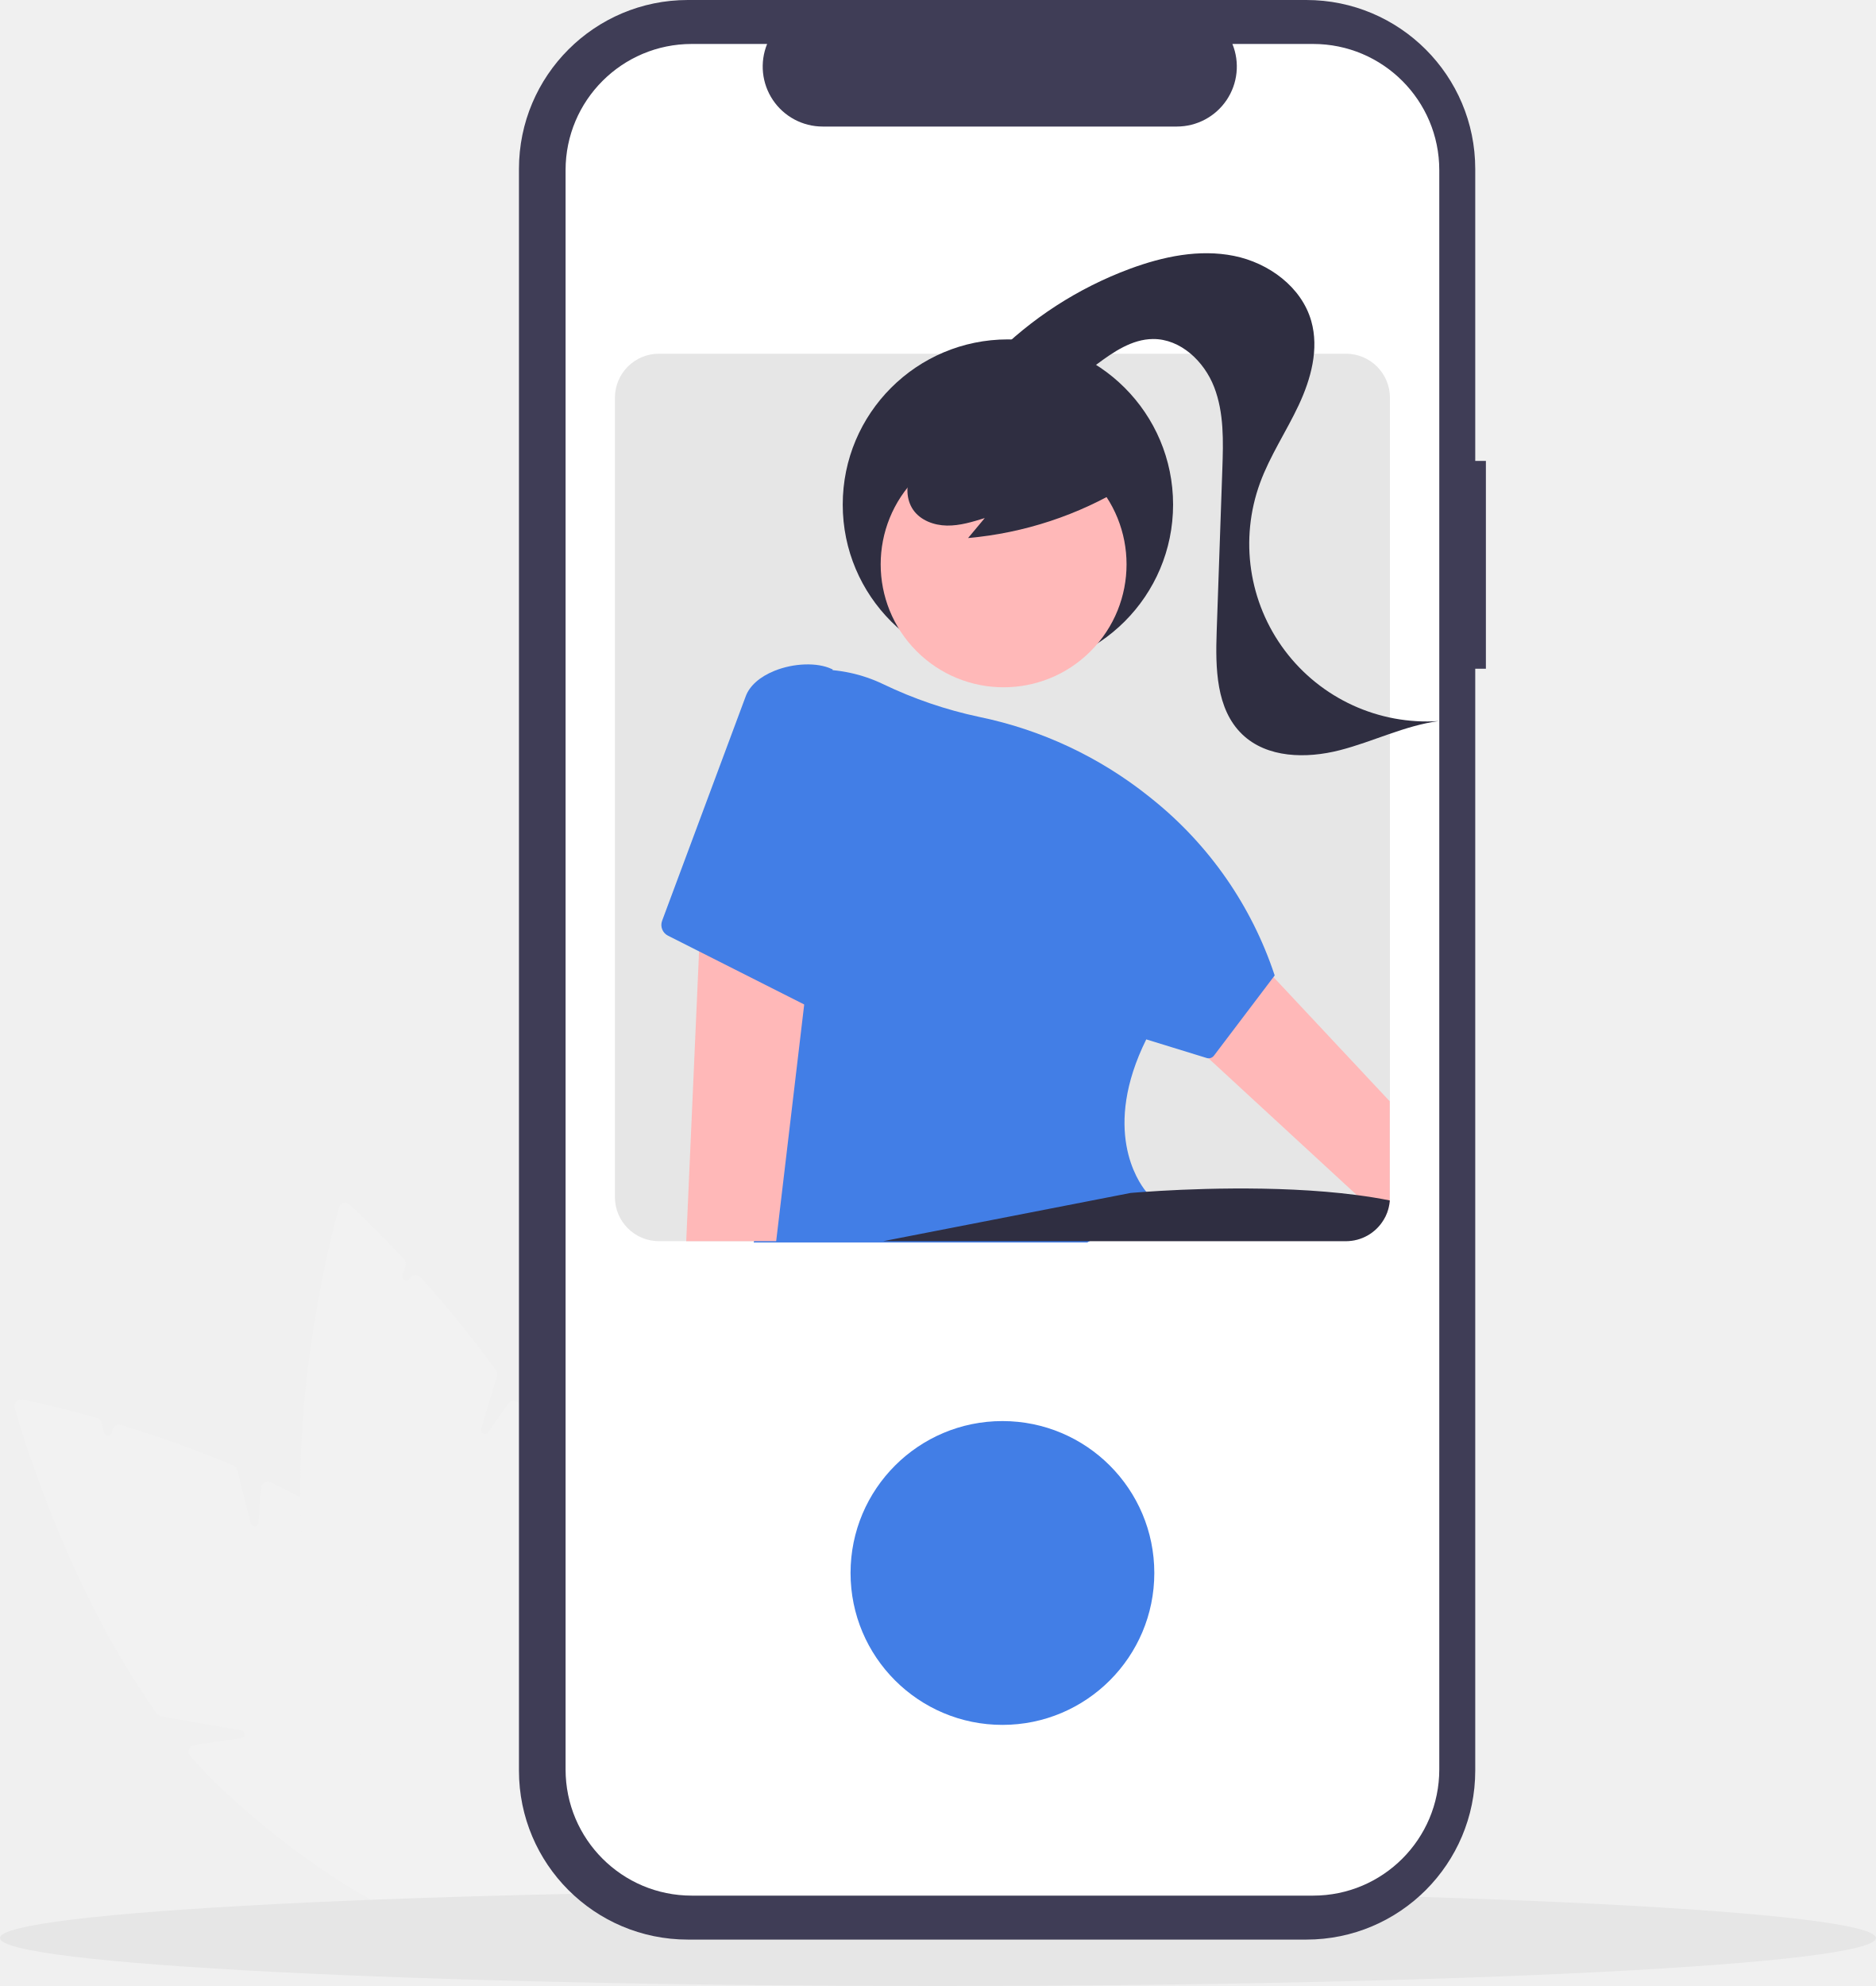
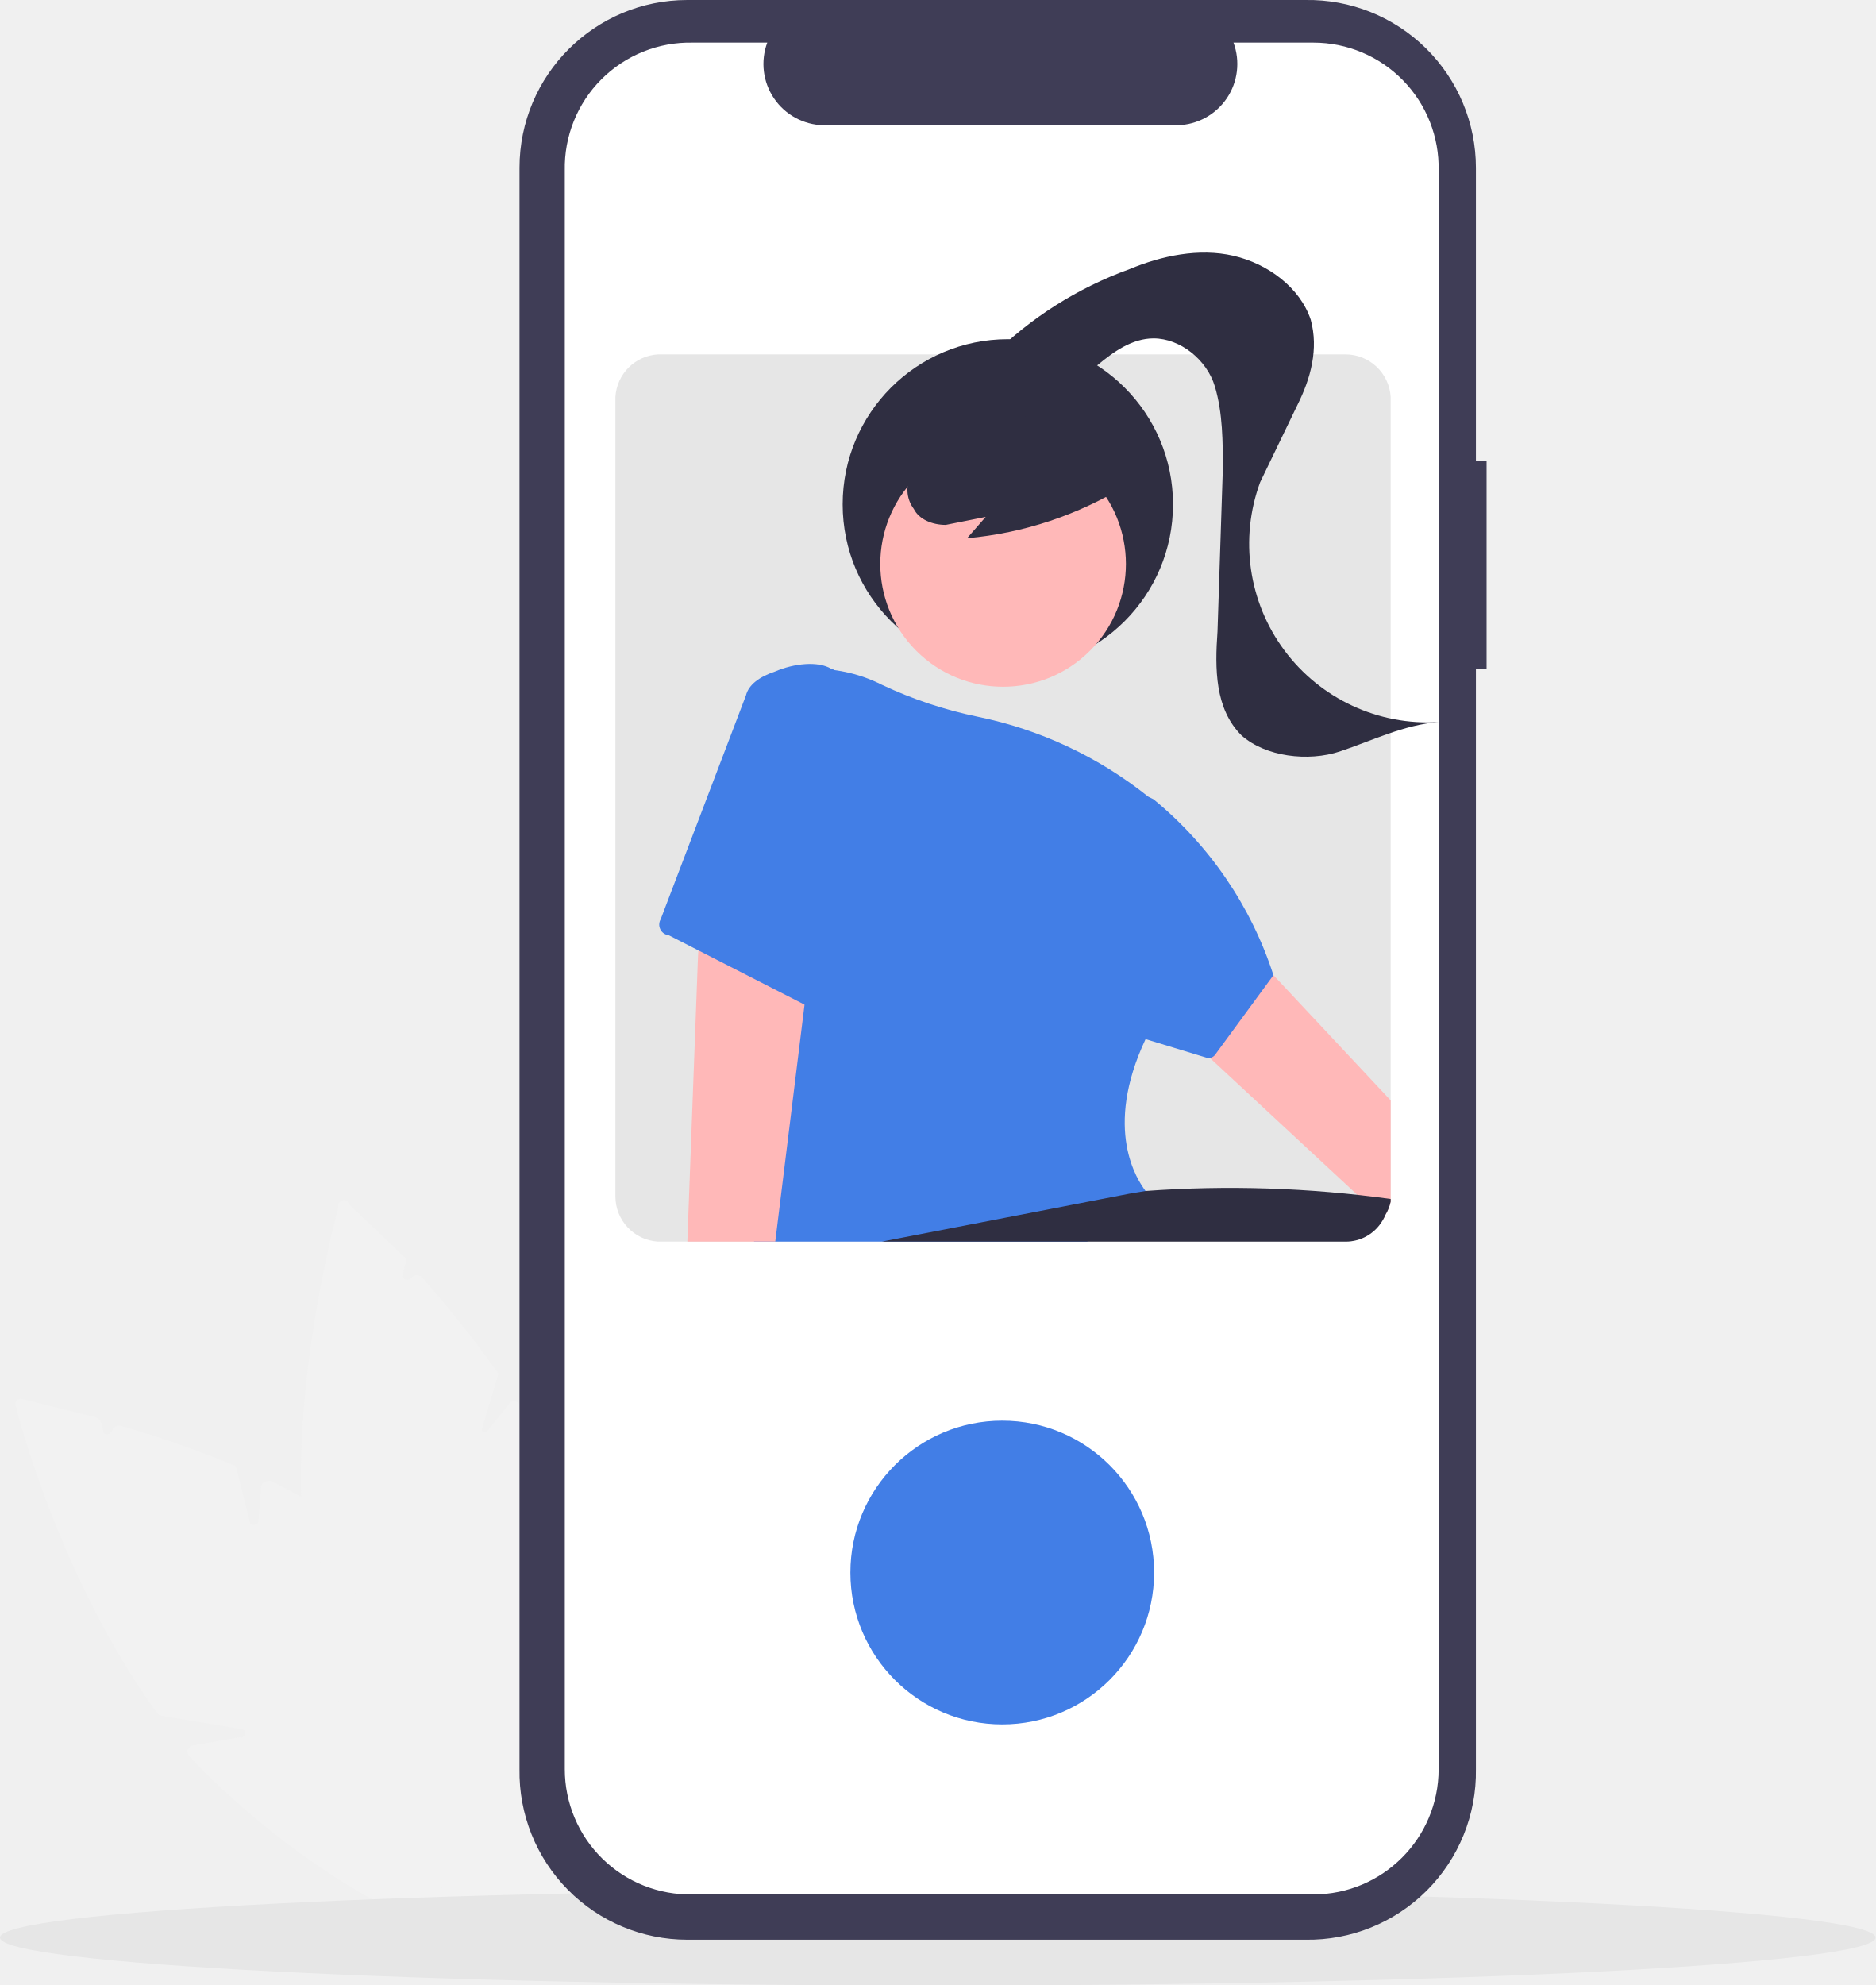
- <svg xmlns="http://www.w3.org/2000/svg" data-name="Layer 1" width="704" height="745.194" viewBox="0 0 704 745.194">
-   <path d="M443.912,808.869c-28.108.003-71.759-22.234-111.857-59.45a174.925,174.925,0,0,1-12.682-13.162,2.443,2.443,0,0,1-.446-2.487,2.477,2.477,0,0,1,1.992-1.609l17.539-2.53a1.5,1.5,0,0,0,.045-2.962l-29.993-5.267a2.502,2.502,0,0,1-1.61-1.011c-31.605-44.118-48.846-98.97-53.377-114.73a2.494,2.494,0,0,1,2.907-3.135c4.846,1.009,14.926,3.254,27.98,6.947a2.512,2.512,0,0,1,1.748,1.793l.936,3.689a1.5,1.5,0,0,0,2.951-.266l.026-.386a2.507,2.507,0,0,1,3.222-2.229,431.834,431.834,0,0,1,42.286,15.252,2.524,2.524,0,0,1,1.459,1.698l5.066,19.978a1.5,1.5,0,0,0,2.951-.266l.898-13.051a2.501,2.501,0,0,1,3.565-2.092c22.867,10.907,41.749,23.201,56.121,36.541,53.956,50.078,81.348,108.602,61.061,130.46C461.489,806.209,453.626,808.867,443.912,808.869Z" transform="translate(-248 -77.40283)" fill="#f2f2f2" />
-   <path d="M450.57,808.552c-27.958.004-63.663-48.562-82.521-114.281a174.944,174.944,0,0,1-4.054-17.822,2.444,2.444,0,0,1,.904-2.36,2.475,2.475,0,0,1,2.537-.348l16.322,6.9a1.5,1.5,0,0,0,1.57-2.512l-22.953-20.012a2.501,2.501,0,0,1-.855-1.698c-4.251-54.104,9.343-109.971,13.611-125.805a2.494,2.494,0,0,1,4.109-1.181c3.632,3.374,11.106,10.513,20.362,20.41a2.514,2.514,0,0,1,.569,2.439l-1.106,3.642a1.5,1.5,0,0,0,2.663,1.297l.222-.316a2.507,2.507,0,0,1,3.91-.243,431.786,431.786,0,0,1,28.315,34.915,2.525,2.525,0,0,1,.371,2.207l-5.99,19.721a1.5,1.5,0,0,0,2.663,1.297l7.515-10.708a2.443,2.443,0,0,1,2.09-1.066,2.488,2.488,0,0,1,2.044,1.119c13.937,21.157,23.746,41.441,29.154,60.29,20.304,70.758,13.501,135.017-15.164,143.242A22.731,22.731,0,0,1,450.57,808.552Z" transform="translate(-248 -77.40283)" fill="#f2f2f2" />
-   <ellipse cx="352" cy="727.194" rx="352" ry="18" fill="#e6e6e6" />
-   <path d="M805.654,250.35h-3.999V140.805A63.402,63.402,0,0,0,738.253,77.403H506.166a63.402,63.402,0,0,0-63.402,63.402v600.974a63.402,63.402,0,0,0,63.402,63.402H738.253a63.402,63.402,0,0,0,63.402-63.402V328.326h3.999Z" transform="translate(-248 -77.40283)" fill="#3f3d56" />
-   <path d="M788.16,141.247v600.09a47.351,47.351,0,0,1-47.35,47.35H507.61a47.351,47.351,0,0,1-47.35-47.35v-600.09a47.351,47.351,0,0,1,47.35-47.35H535.9a22.507,22.507,0,0,0,20.83,30.99H689.69a22.507,22.507,0,0,0,20.83-30.99h30.29A47.351,47.351,0,0,1,788.16,141.247Z" transform="translate(-248 -77.40283)" fill="#fff" />
-   <path d="M753.139,210.122H495.279a16.523,16.523,0,0,0-16.5,16.5v300a16.522,16.522,0,0,0,16.5,16.5H753.139a16.483,16.483,0,0,0,14.14-8.02,13.219,13.219,0,0,0,.73-1.33,16.287,16.287,0,0,0,1.55-5.61,13.114,13.114,0,0,0,.08-1.54v-300A16.516,16.516,0,0,0,753.139,210.122Z" transform="translate(-248 -77.40283)" fill="#e6e6e6" />
-   <circle cx="376.21" cy="590.219" r="57" fill="#427ee6" />
-   <circle cx="378.267" cy="189.339" r="61.991" fill="#2f2e41" />
-   <path d="M769.559,490.632v37.53a16.287,16.287,0,0,1-1.55,5.61,13.219,13.219,0,0,1-.73,1.33l-10.09-9.29-56.35-51.95-.01-.01-49.87-45.98,34.69-26.88,39.93,42.66Z" transform="translate(-248 -77.40283)" fill="#ffb8b8" />
-   <circle cx="624.655" cy="289.151" r="46.138" transform="translate(-269.5032 448.9854) rotate(-45)" fill="#ffb8b8" />
-   <path d="M656.043,543.622H530.841l.201-.648c5.998-19.378,9.129-50.437,9.308-92.314.056-12.388-.153-25.702-.62-39.572-.825-25.315-2.352-48.128-3.489-62.808a18.26,18.26,0,0,1,17.684-19.648,55.913,55.913,0,0,1,25.498,5.466,159.877,159.877,0,0,0,36.059,12.303A150.92,150.92,0,0,1,679.206,376.266l1.403,1.13a141.917,141.917,0,0,1,45.694,65.768l.083.25-22.796,30.098a2.509,2.509,0,0,1-2.722.882l-.305-.1-22.375-6.889c-16.68,33.708-3.118,53.307-.219,56.904.201.255.32.386.328.394l.302.328-.291.338a85.6,85.6,0,0,1-22.149,18.187Z" transform="translate(-248 -77.40283)" fill="#427ee6" />
-   <path d="M769.559,527.832v.33a16.287,16.287,0,0,1-1.55,5.61,13.219,13.219,0,0,1-.73,1.33,16.483,16.483,0,0,1-14.14,8.02H579.459l92.83-18.09s1.92-.18,5.29-.41c13.21-.94,48.83-2.83,79.61,1.19C761.429,526.372,765.579,527.032,769.559,527.832Z" transform="translate(-248 -77.40283)" fill="#2f2e41" />
-   <path d="M670.682,259.727a137.21,137.21,0,0,1-59.36,19.559l6.257-7.497c-4.63,1.441-9.356,2.896-14.204,2.82s-9.928-1.942-12.679-5.935c-2.64-3.831-2.69-9.044-.968-13.366s5.002-7.856,8.621-10.78a51.327,51.327,0,0,1,47.772-8.538c5.426,1.833,10.662,4.704,14.268,9.153s5.345,10.661,3.499,16.082Z" transform="translate(-248 -77.40283)" fill="#2f2e41" />
-   <path d="M620.433,211.632a141.8,141.8,0,0,1,51.59-33.361c12.471-4.62,26.045-7.475,39.083-4.851s25.368,11.643,29.005,24.435c2.974,10.46-.097,21.723-4.713,31.57s-10.778,18.978-14.511,29.192a66.627,66.627,0,0,0,67.043,89.347c-12.81,1.718-24.618,7.738-37.14,10.942s-27.3,2.987-36.605-5.983c-9.845-9.491-10.042-24.923-9.566-38.589l2.123-60.949c.361-10.361.669-21.054-3.067-30.724s-12.616-18.138-22.983-18.05c-7.857.067-14.811,4.826-21.112,9.52s-12.97,9.702-20.796,10.4-16.762-5.094-16.176-12.929Z" transform="translate(-248 -77.40283)" fill="#2f2e41" />
-   <polygon points="306.569 336.739 301.749 377.489 291.299 465.719 257.539 465.719 262.279 358.749 263.659 327.539 292.229 333.669 306.569 336.739" fill="#ffb8b8" />
-   <path d="M589.416,474.302l-90.737-45.819a4.497,4.497,0,0,1-2.188-5.588l31.385-84.251c1.457-3.913,5.261-7.288,10.71-9.504,7.298-2.968,16.163-3.259,21.557-.71l.384.182-2.082,7.286Z" transform="translate(-248 -77.40283)" fill="#427ee6" />
+ <svg xmlns="http://www.w3.org/2000/svg" data-name="Layer 1" viewBox="0 0 704 745">
+   <path fill="#f2f2f2" d="M196 731c-28 0-72-22-112-59a175 175 0 0 1-13-13 2 2 0 0 1 0-3 2 2 0 0 1 2-1l17-3a1 1 0 0 0 1-3l-30-5a3 3 0 0 1-2-1c-32-44-49-99-53-115a2 2 0 0 1 2-3l28 7a3 3 0 0 1 2 2l1 4a2 2 0 0 0 3-1 3 3 0 0 1 3-2 432 432 0 0 1 43 15 3 3 0 0 1 1 2l5 20a2 2 0 0 0 3-1l1-13a3 3 0 0 1 4-2c22 11 41 23 56 37 54 50 81 108 61 130-6 6-13 8-23 8Z" />
+   <path fill="#f2f2f2" d="M203 731c-28 0-64-48-83-114a175 175 0 0 1-4-18 2 2 0 0 1 1-2 2 2 0 0 1 2-1l17 7a2 2 0 0 0 1-2l-23-20a3 3 0 0 1 0-2c-5-54 9-110 13-126a2 2 0 0 1 4-1l21 20a3 3 0 0 1 0 3l-1 4a2 2 0 0 0 3 1 3 3 0 0 1 4-1 432 432 0 0 1 28 35 3 3 0 0 1 1 2l-6 20a1 1 0 0 0 2 1l8-10a2 2 0 0 1 2-1 2 2 0 0 1 2 1c14 21 24 41 29 60 20 71 14 135-15 143a23 23 0 0 1-6 1Z" />
+   <ellipse cx="352" cy="727.2" fill="#e6e6e6" rx="352" ry="18" />
+   <path fill="#3f3d56" d="M558 173h-4V63a63 63 0 0 0-64-63H258a63 63 0 0 0-63 63v601a63 63 0 0 0 63 64h232a63 63 0 0 0 64-64V251h4Z" />
+   <path fill="#fff" d="M540 64v600a47 47 0 0 1-47 47H260a47 47 0 0 1-48-47V64a47 47 0 0 1 48-48h28a23 23 0 0 0 21 31h133a23 23 0 0 0 21-31h30a47 47 0 0 1 47 48Z" />
+   <path fill="#e6e6e6" d="M505 133H247a17 17 0 0 0-16 16v300a17 17 0 0 0 16 17h258a16 16 0 0 0 14-8 13 13 0 0 0 1-2 16 16 0 0 0 2-5 13 13 0 0 0 0-2V149a17 17 0 0 0-17-16Z" />
+   <circle cx="376.2" cy="590.2" r="57" fill="#427ee6" />
+   <circle cx="378.3" cy="189.3" r="62" fill="#2f2e41" />
+   <path fill="#ffb8b8" d="M522 413v38a16 16 0 0 1-2 5 13 13 0 0 1-1 2l-10-10-56-52-50-46 35-26 40 42Z" />
+   <circle cx="624.7" cy="289.2" r="46.1" fill="#ffb8b8" transform="rotate(-45 407 550)" />
+   <path fill="#427ee6" d="M408 466H283c6-20 9-51 9-93a1045 1045 0 0 0-4-102 18 18 0 0 1 18-20 56 56 0 0 1 25 6 160 160 0 0 0 36 12 151 151 0 0 1 64 30l2 1a142 142 0 0 1 45 66l-22 30a3 3 0 0 1-3 1l-23-7c-16 34-3 53 0 57l1 1h-1a86 86 0 0 1-22 18Z" />
+   <path fill="#2f2e41" d="M522 450v1a16 16 0 0 1-2 5 13 13 0 0 1-1 2 16 16 0 0 1-14 8H331l93-18 6-1a438 438 0 0 1 92 3Zm-99-268a137 137 0 0 1-60 20l7-8-15 3c-5 0-10-2-12-6-3-4-3-9-1-13l8-11a51 51 0 0 1 48-8c6 1 11 4 14 9s6 10 4 16Z" />
+   <path fill="#2f2e41" d="M372 134a142 142 0 0 1 52-33c12-5 26-8 39-5s25 12 29 24c3 11 0 22-5 32l-14 29a67 67 0 0 0 67 90c-13 1-25 7-37 11s-28 2-37-6c-10-10-10-25-9-39l2-61c0-10 0-21-3-31s-13-18-23-18c-8 0-15 5-21 10s-13 9-21 10-17-5-16-13Z" />
+   <path fill="#ffb8b8" d="m307 337-5 40-11 89h-33l4-107 2-31 28 6 15 3z" />
+   <path fill="#427ee6" d="m341 397-90-46a4 4 0 0 1-3-6l32-84c1-4 5-7 11-9 7-3 16-4 21-1h1l-3 7Z" />
</svg>
